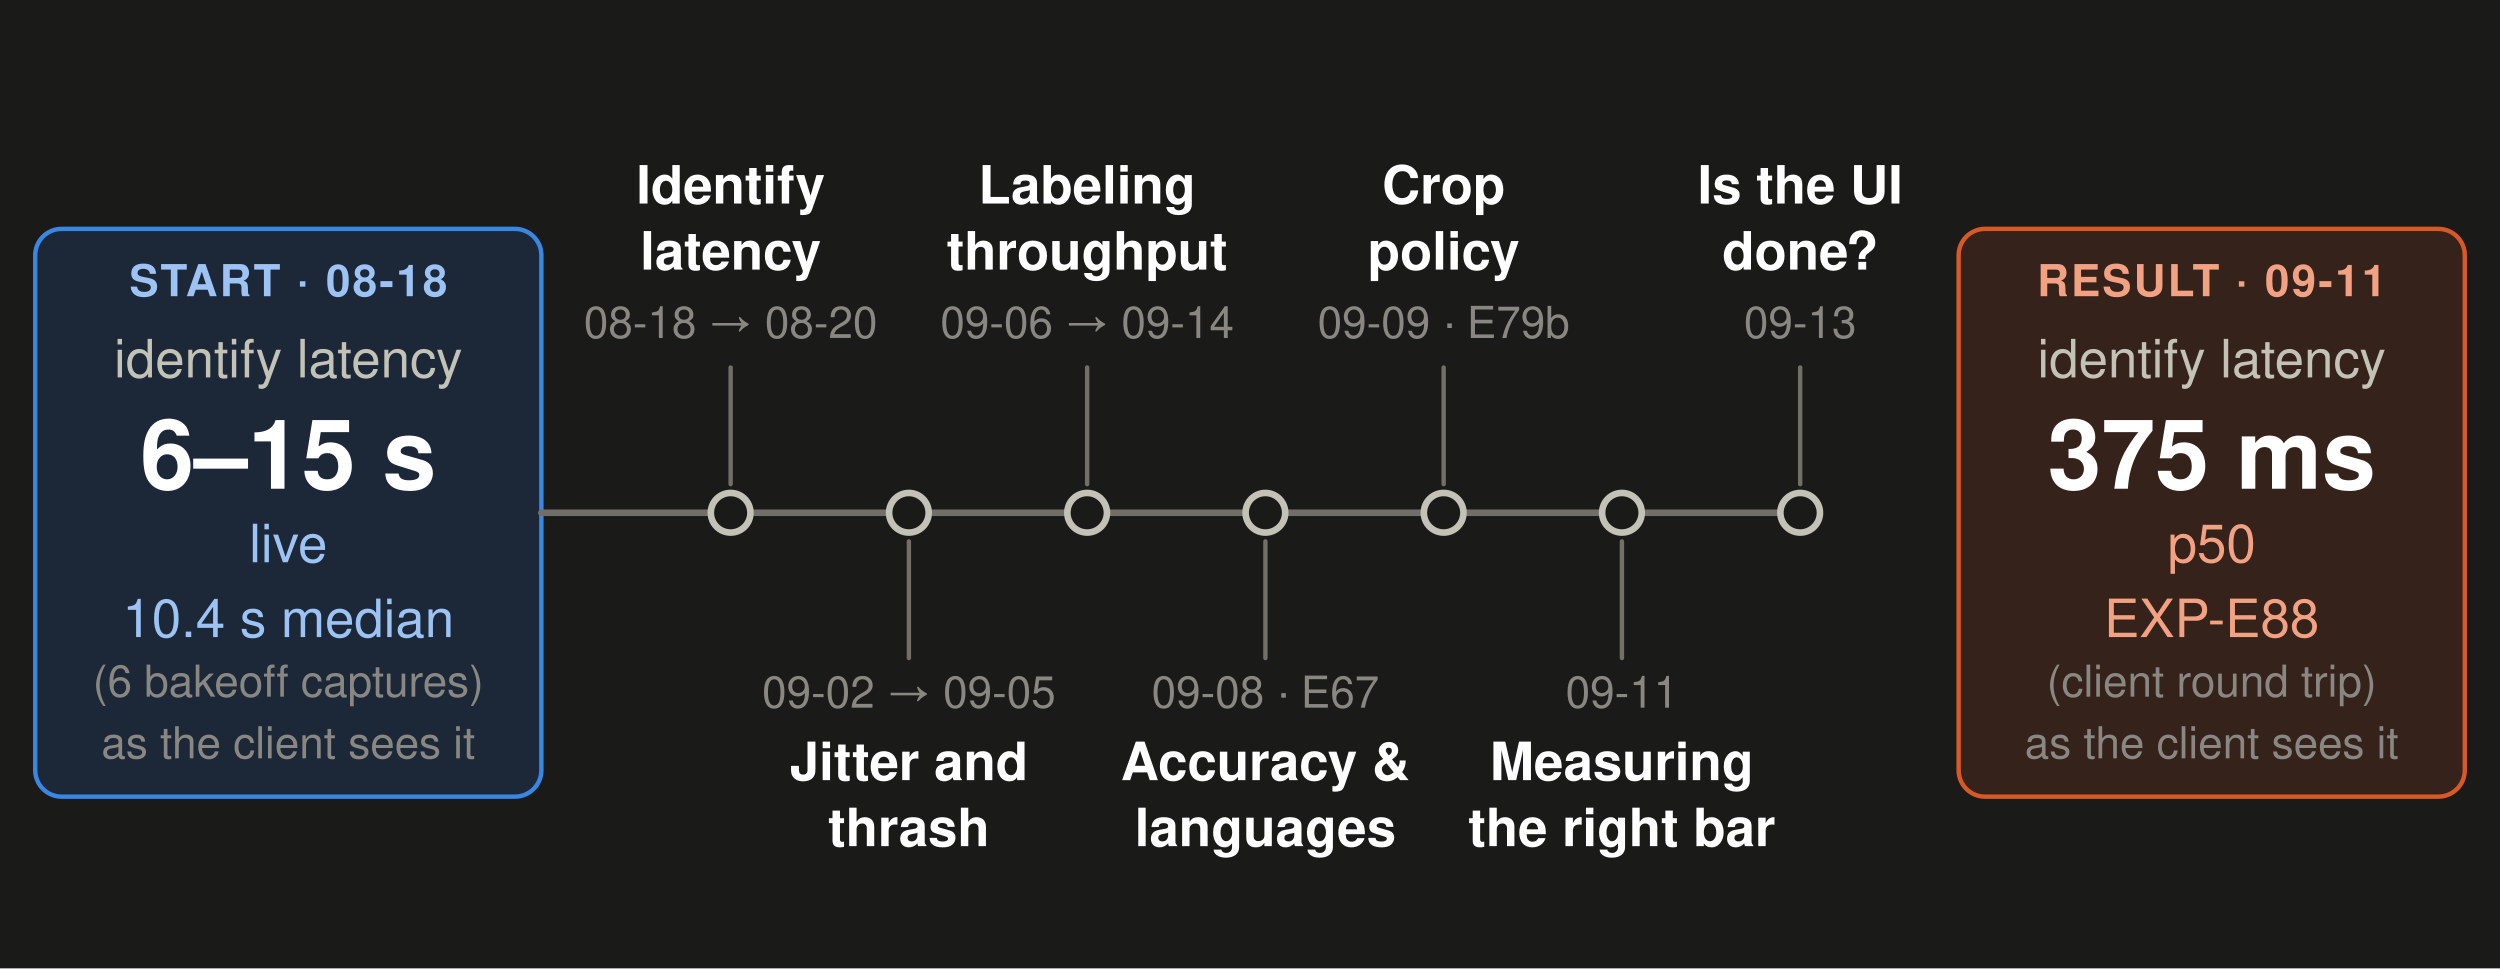
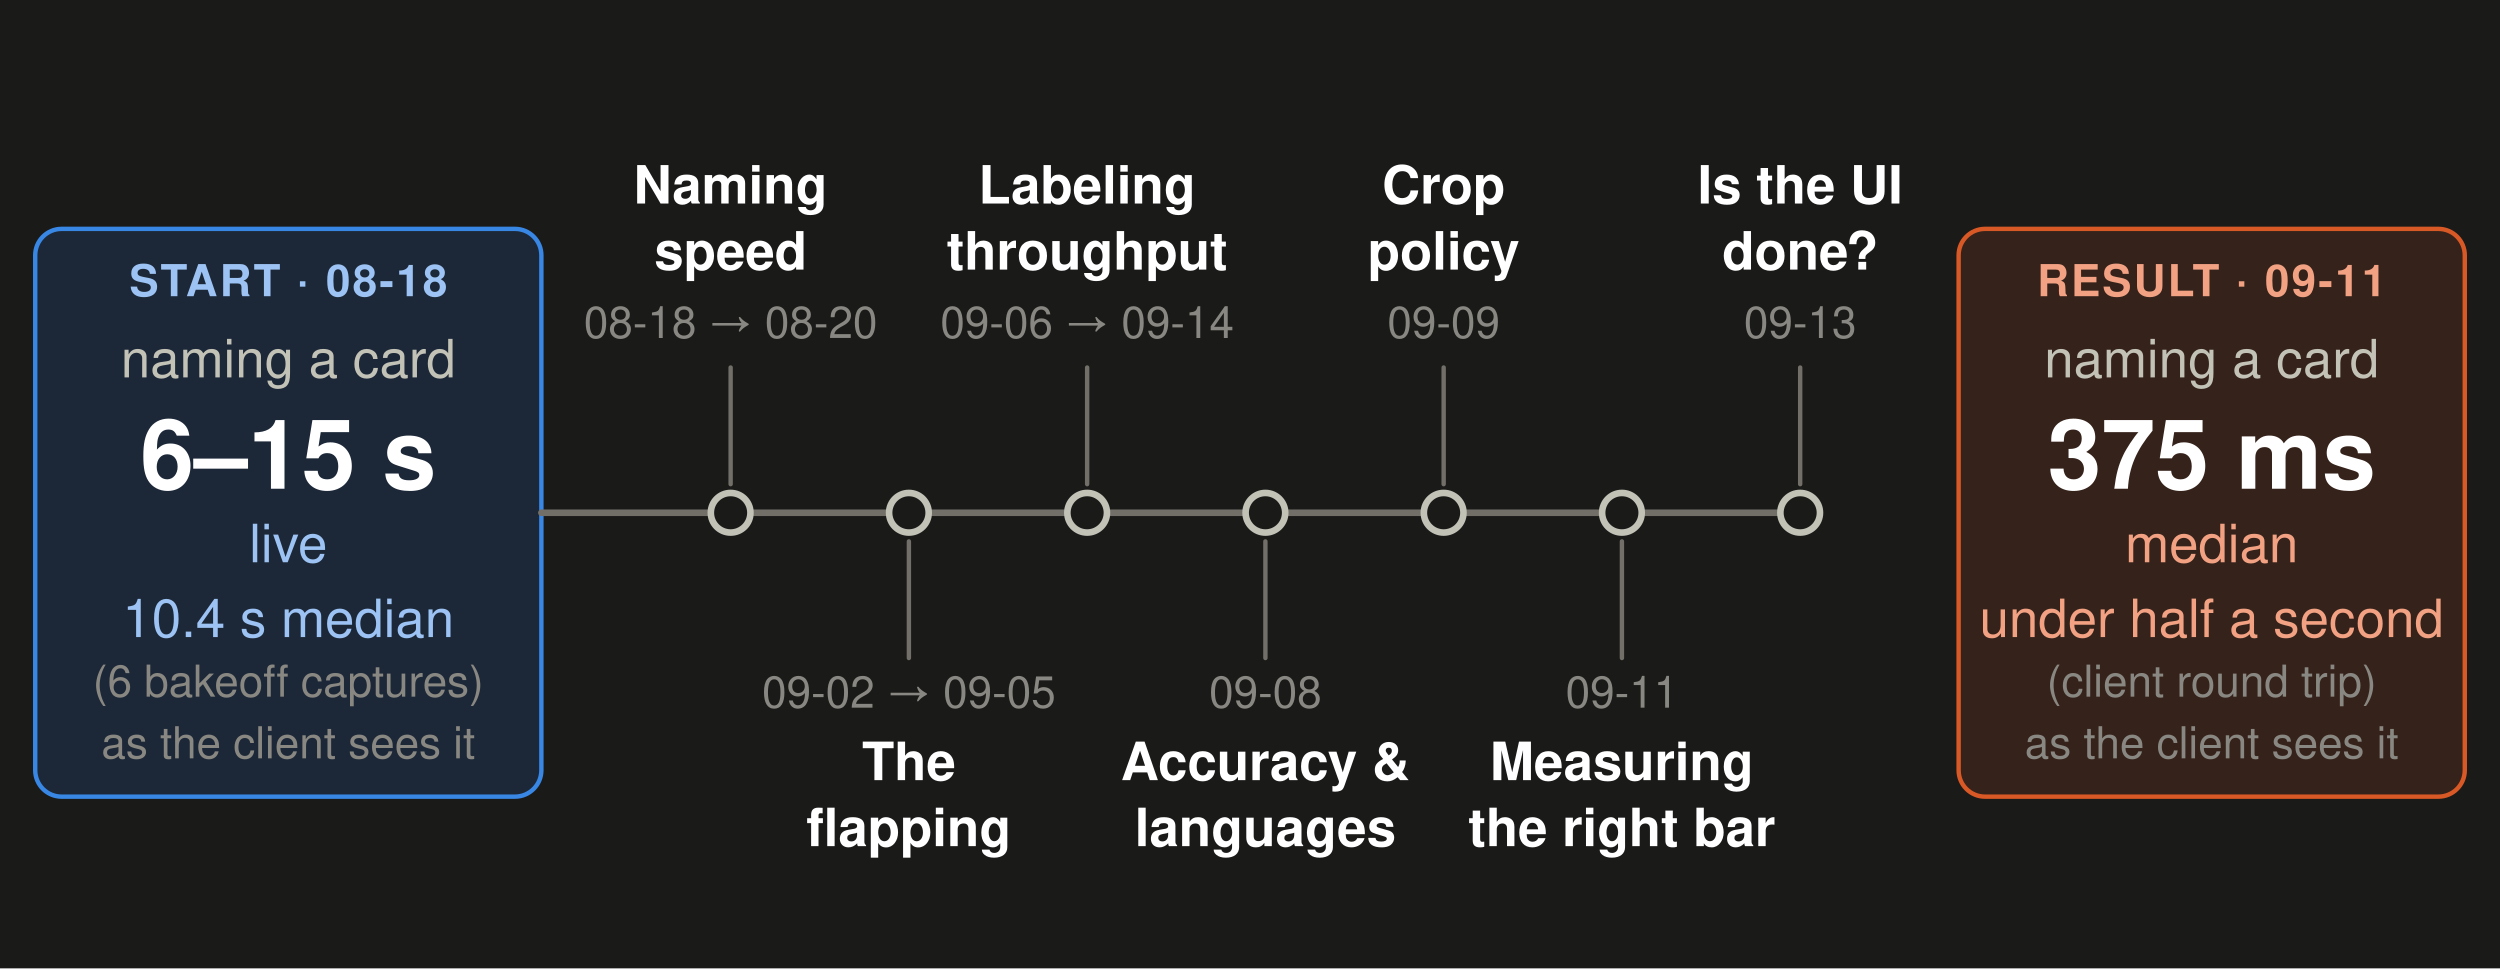
<svg xmlns="http://www.w3.org/2000/svg" viewBox="0 0 1136 440" width="1136" height="440" role="img" aria-labelledby="t d" style="font-family:system-ui, -apple-system, 'Segoe UI', Helvetica, Arial, sans-serif">
  <defs />
  <rect x="0" y="0" width="1136" height="440" data-fill-role="canvas" fill="#1a1a19" />
  <rect x="16" y="104" width="230" height="258" rx="12" data-fill-role="edge-fill" fill="#1c2838" data-stroke-role="edge-line" stroke="#3987e5" stroke-width="2" />
  <text x="131" y="130" font-size="20" font-weight="700" letter-spacing="1" text-anchor="middle" dominant-baseline="central" data-fill-role="edge-ink" fill="#9cc3f3">START · 08-18</text>
-   <text x="131" y="166" font-size="24" text-anchor="middle" dominant-baseline="central" data-fill-role="ink" fill="#c3c2b7">identify latency</text>
+   <text x="131" y="166" font-size="24" text-anchor="middle" dominant-baseline="central" data-fill-role="ink" fill="#c3c2b7">naming a card</text>
  <text x="131" y="212" font-size="44" font-weight="700" text-anchor="middle" dominant-baseline="central" data-fill-role="ink" fill="#ffffff">6–15 s</text>
  <text x="131" y="250" font-size="24" text-anchor="middle" dominant-baseline="central" data-fill-role="edge-ink" fill="#9cc3f3">live</text>
  <text x="131" y="284" font-size="24" text-anchor="middle" dominant-baseline="central" data-fill-role="edge-ink" fill="#9cc3f3">10.4 s median</text>
  <text x="131" y="312" font-size="20" text-anchor="middle" dominant-baseline="central" data-fill-role="muted" fill="#898781">(6 bakeoff captures)</text>
  <text x="131" y="340" font-size="20" text-anchor="middle" dominant-baseline="central" data-fill-role="muted" fill="#898781">as the client sees it</text>
  <rect x="890" y="104" width="230" height="258" rx="12" data-fill-role="surface-tint" fill="#35221a" data-stroke-role="focus" stroke="#d95926" stroke-width="2" />
  <text x="1005" y="130" font-size="20" font-weight="700" letter-spacing="1" text-anchor="middle" dominant-baseline="central" data-fill-role="focus" fill="#f2a283">RESULT · 09-11</text>
-   <text x="1005" y="166" font-size="24" text-anchor="middle" dominant-baseline="central" data-fill-role="ink" fill="#c3c2b7">identify latency</text>
+   <text x="1005" y="166" font-size="24" text-anchor="middle" dominant-baseline="central" data-fill-role="ink" fill="#c3c2b7">naming a card</text>
  <text x="1005" y="212" font-size="44" font-weight="700" text-anchor="middle" dominant-baseline="central" data-fill-role="ink" fill="#ffffff">375 ms</text>
-   <text x="1005" y="250" font-size="24" text-anchor="middle" dominant-baseline="central" data-fill-role="focus" fill="#f2a283">p50</text>
-   <text x="1005" y="284" font-size="24" text-anchor="middle" dominant-baseline="central" data-fill-role="focus" fill="#f2a283">EXP-E88</text>
+   <text x="1005" y="250" font-size="24" text-anchor="middle" dominant-baseline="central" data-fill-role="focus" fill="#f2a283">median</text>
+   <text x="1005" y="284" font-size="24" text-anchor="middle" dominant-baseline="central" data-fill-role="focus" fill="#f2a283">under half a second</text>
  <text x="1005" y="312" font-size="20" text-anchor="middle" dominant-baseline="central" data-fill-role="muted" fill="#898781">(client round trip)</text>
  <text x="1005" y="340" font-size="20" text-anchor="middle" dominant-baseline="central" data-fill-role="muted" fill="#898781">as the client sees it</text>
  <path d="M246 233 L818 233" fill="none" data-stroke-role="data-line" stroke="#726f68" stroke-width="3" stroke-linecap="round" />
  <circle cx="332" cy="233" r="9" data-fill-role="canvas" fill="#1a1a19" data-stroke-role="data-line" stroke="#c3c2b7" stroke-width="3" />
  <path d="M332 167 L332 220" fill="none" data-stroke-role="data-line" stroke="#726f68" stroke-width="2" stroke-linecap="round" />
-   <text x="332" y="87" font-size="24" font-weight="700" text-anchor="middle" dominant-baseline="central" data-fill-role="ink" fill="#ffffff">Identify</text>
-   <text x="332" y="117" font-size="24" font-weight="700" text-anchor="middle" dominant-baseline="central" data-fill-role="ink" fill="#ffffff">latency</text>
+   <text x="332" y="87" font-size="24" font-weight="700" text-anchor="middle" dominant-baseline="central" data-fill-role="ink" fill="#ffffff">Naming</text>
+   <text x="332" y="117" font-size="24" font-weight="700" text-anchor="middle" dominant-baseline="central" data-fill-role="ink" fill="#ffffff">speed</text>
  <text x="332" y="149" font-size="20" text-anchor="middle" dominant-baseline="central" data-fill-role="muted" fill="#898781">08-18 → 08-20</text>
  <circle cx="413" cy="233" r="9" data-fill-role="canvas" fill="#1a1a19" data-stroke-role="data-line" stroke="#c3c2b7" stroke-width="3" />
  <path d="M413 246 L413 299" fill="none" data-stroke-role="data-line" stroke="#726f68" stroke-width="2" stroke-linecap="round" />
  <text x="413" y="317" font-size="20" text-anchor="middle" dominant-baseline="central" data-fill-role="muted" fill="#898781">09-02 → 09-05</text>
-   <text x="413" y="349" font-size="24" font-weight="700" text-anchor="middle" dominant-baseline="central" data-fill-role="ink" fill="#ffffff">Jitter and</text>
-   <text x="413" y="379" font-size="24" font-weight="700" text-anchor="middle" dominant-baseline="central" data-fill-role="ink" fill="#ffffff">thrash</text>
+   <text x="413" y="349" font-size="24" font-weight="700" text-anchor="middle" dominant-baseline="central" data-fill-role="ink" fill="#ffffff">The</text>
+   <text x="413" y="379" font-size="24" font-weight="700" text-anchor="middle" dominant-baseline="central" data-fill-role="ink" fill="#ffffff">flapping</text>
  <circle cx="494" cy="233" r="9" data-fill-role="canvas" fill="#1a1a19" data-stroke-role="data-line" stroke="#c3c2b7" stroke-width="3" />
  <path d="M494 167 L494 220" fill="none" data-stroke-role="data-line" stroke="#726f68" stroke-width="2" stroke-linecap="round" />
  <text x="494" y="87" font-size="24" font-weight="700" text-anchor="middle" dominant-baseline="central" data-fill-role="ink" fill="#ffffff">Labeling</text>
  <text x="494" y="117" font-size="24" font-weight="700" text-anchor="middle" dominant-baseline="central" data-fill-role="ink" fill="#ffffff">throughput</text>
  <text x="494" y="149" font-size="20" text-anchor="middle" dominant-baseline="central" data-fill-role="muted" fill="#898781">09-06 → 09-14</text>
  <circle cx="575" cy="233" r="9" data-fill-role="canvas" fill="#1a1a19" data-stroke-role="data-line" stroke="#c3c2b7" stroke-width="3" />
  <path d="M575 246 L575 299" fill="none" data-stroke-role="data-line" stroke="#726f68" stroke-width="2" stroke-linecap="round" />
-   <text x="575" y="317" font-size="20" text-anchor="middle" dominant-baseline="central" data-fill-role="muted" fill="#898781">09-08 · E67</text>
+   <text x="575" y="317" font-size="20" text-anchor="middle" dominant-baseline="central" data-fill-role="muted" fill="#898781">09-08</text>
  <text x="575" y="349" font-size="24" font-weight="700" text-anchor="middle" dominant-baseline="central" data-fill-role="ink" fill="#ffffff">Accuracy &amp;</text>
  <text x="575" y="379" font-size="24" font-weight="700" text-anchor="middle" dominant-baseline="central" data-fill-role="ink" fill="#ffffff">languages</text>
  <circle cx="656" cy="233" r="9" data-fill-role="canvas" fill="#1a1a19" data-stroke-role="data-line" stroke="#c3c2b7" stroke-width="3" />
  <path d="M656 167 L656 220" fill="none" data-stroke-role="data-line" stroke="#726f68" stroke-width="2" stroke-linecap="round" />
  <text x="656" y="87" font-size="24" font-weight="700" text-anchor="middle" dominant-baseline="central" data-fill-role="ink" fill="#ffffff">Crop</text>
  <text x="656" y="117" font-size="24" font-weight="700" text-anchor="middle" dominant-baseline="central" data-fill-role="ink" fill="#ffffff">policy</text>
-   <text x="656" y="149" font-size="20" text-anchor="middle" dominant-baseline="central" data-fill-role="muted" fill="#898781">09-09 · E79b</text>
+   <text x="656" y="149" font-size="20" text-anchor="middle" dominant-baseline="central" data-fill-role="muted" fill="#898781">09-09</text>
  <circle cx="737" cy="233" r="9" data-fill-role="canvas" fill="#1a1a19" data-stroke-role="data-line" stroke="#c3c2b7" stroke-width="3" />
  <path d="M737 246 L737 299" fill="none" data-stroke-role="data-line" stroke="#726f68" stroke-width="2" stroke-linecap="round" />
  <text x="737" y="317" font-size="20" text-anchor="middle" dominant-baseline="central" data-fill-role="muted" fill="#898781">09-11</text>
  <text x="737" y="349" font-size="24" font-weight="700" text-anchor="middle" dominant-baseline="central" data-fill-role="ink" fill="#ffffff">Measuring</text>
  <text x="737" y="379" font-size="24" font-weight="700" text-anchor="middle" dominant-baseline="central" data-fill-role="ink" fill="#ffffff">the right bar</text>
  <circle cx="818" cy="233" r="9" data-fill-role="canvas" fill="#1a1a19" data-stroke-role="data-line" stroke="#c3c2b7" stroke-width="3" />
  <path d="M818 167 L818 220" fill="none" data-stroke-role="data-line" stroke="#726f68" stroke-width="2" stroke-linecap="round" />
  <text x="818" y="87" font-size="24" font-weight="700" text-anchor="middle" dominant-baseline="central" data-fill-role="ink" fill="#ffffff">Is the UI</text>
  <text x="818" y="117" font-size="24" font-weight="700" text-anchor="middle" dominant-baseline="central" data-fill-role="ink" fill="#ffffff">done?</text>
  <text x="818" y="149" font-size="20" text-anchor="middle" dominant-baseline="central" data-fill-role="muted" fill="#898781">09-13</text>
</svg>
